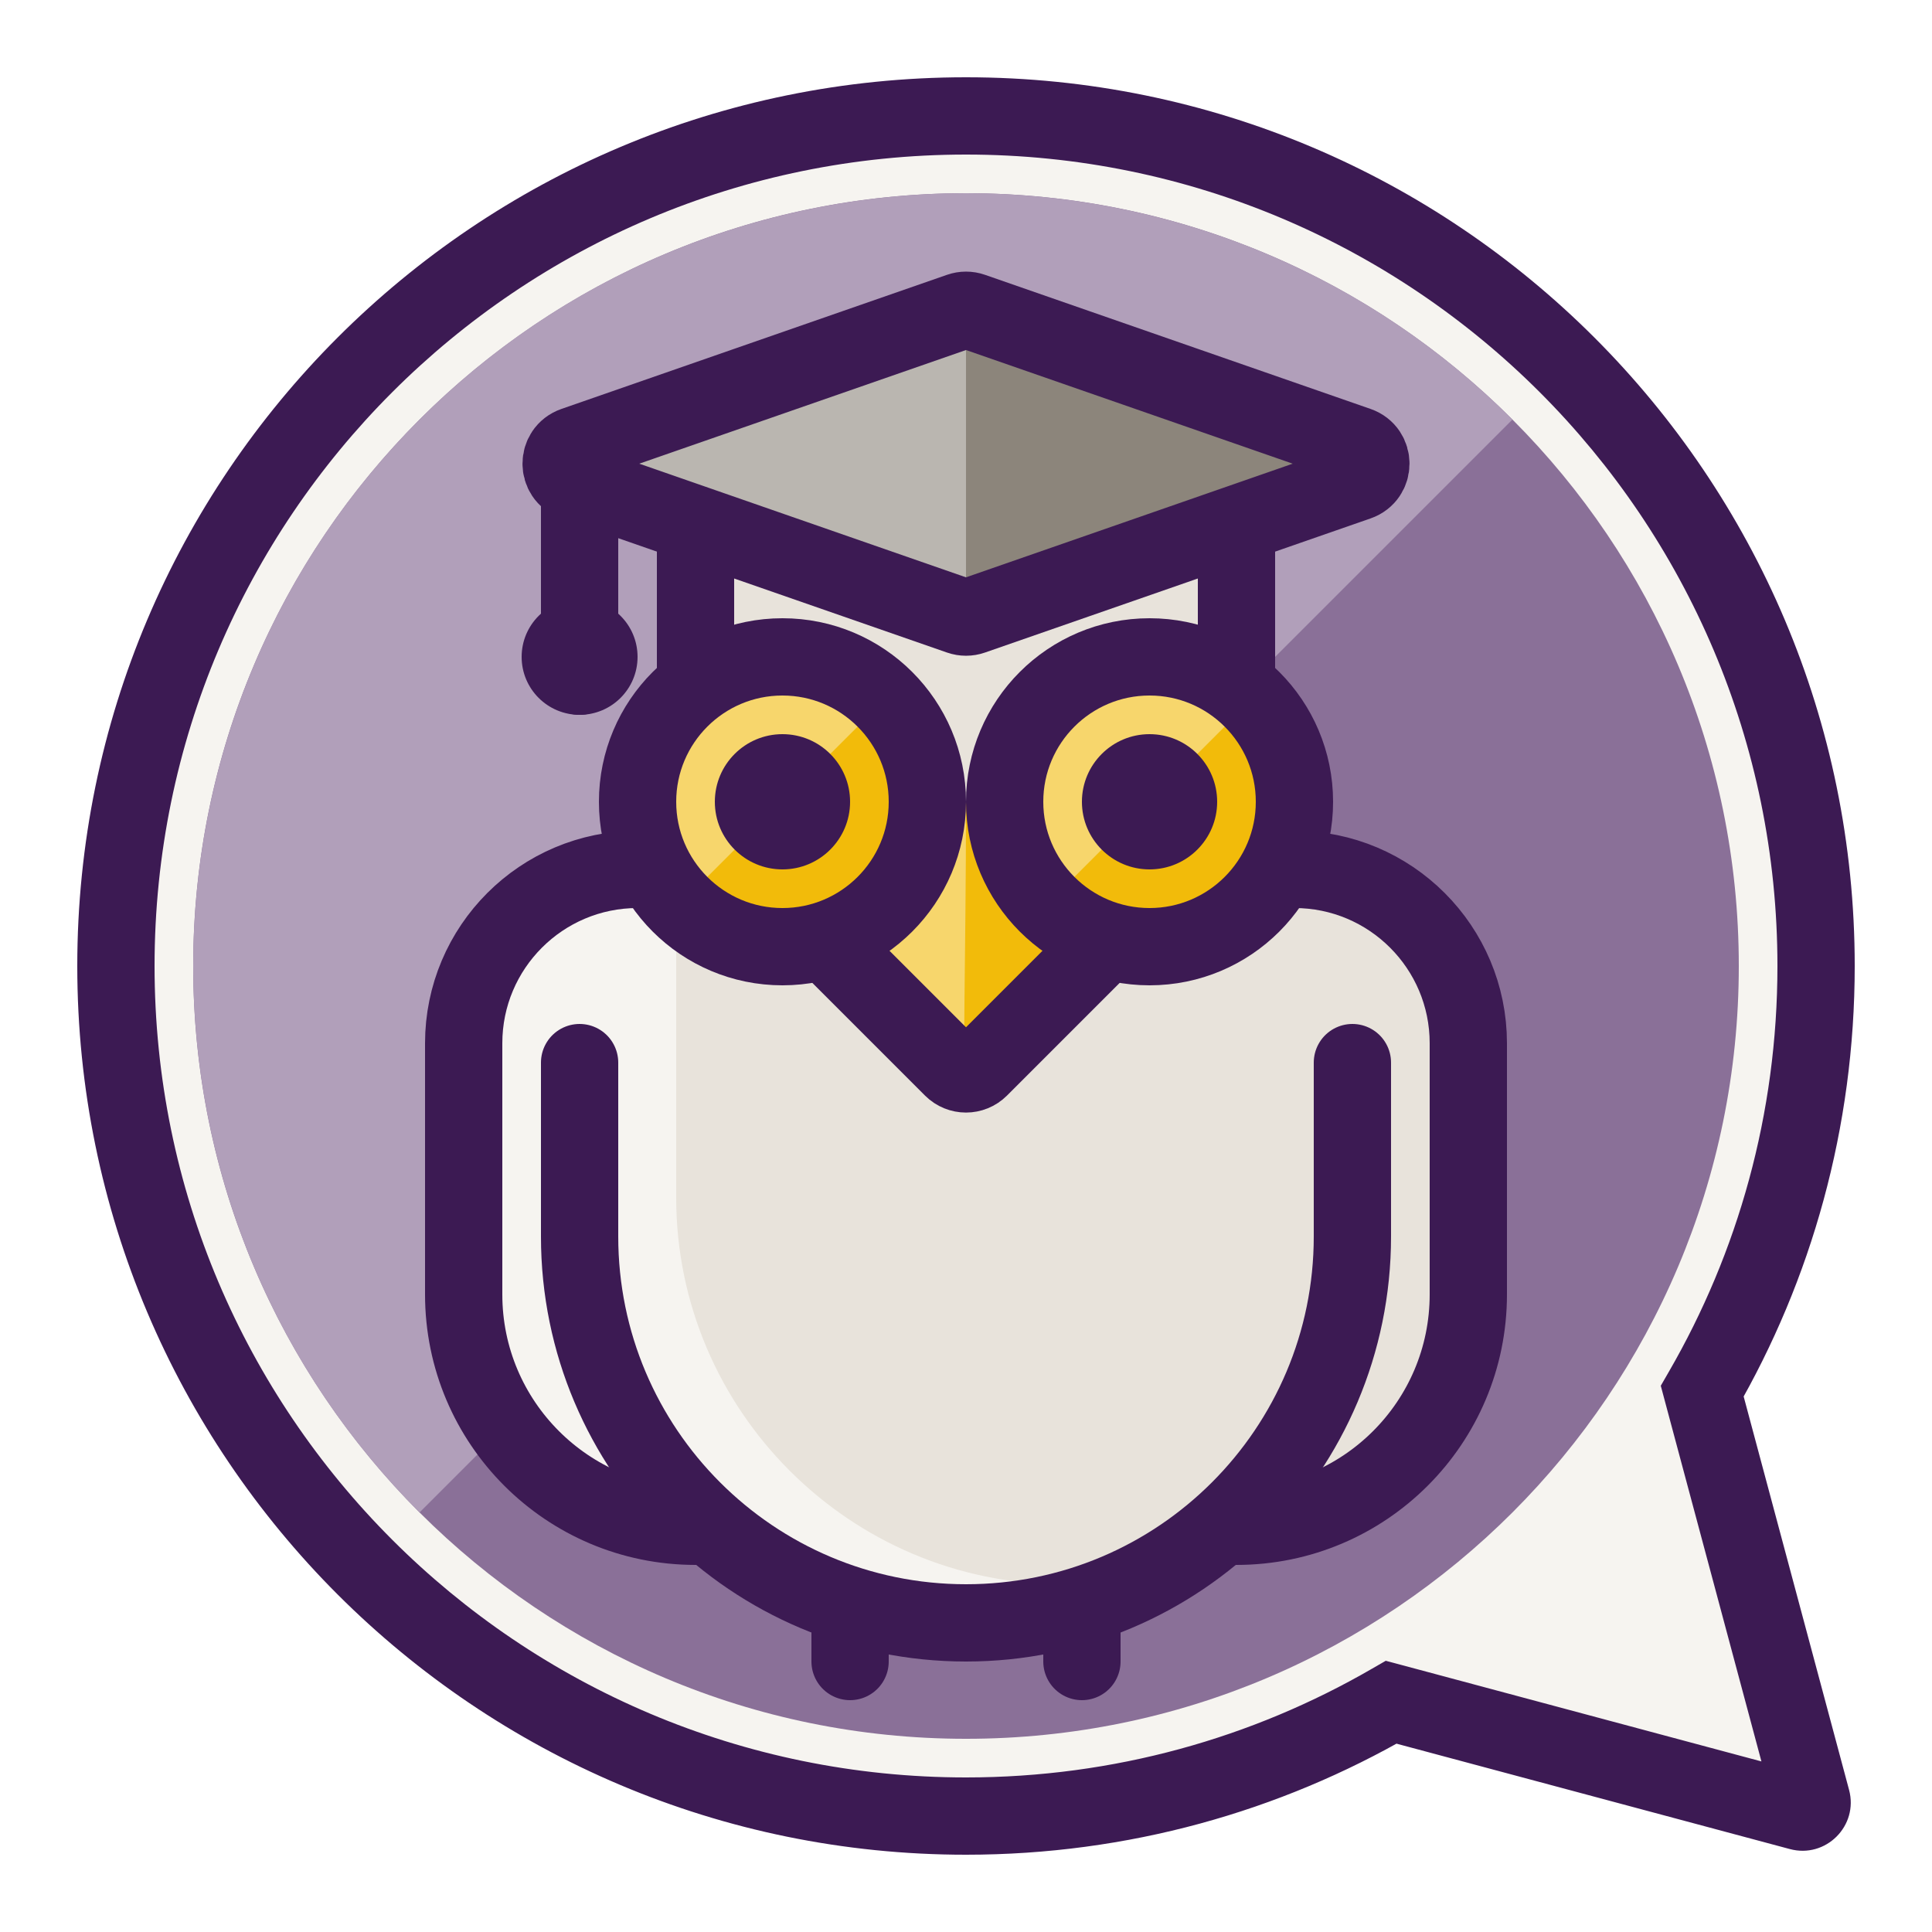
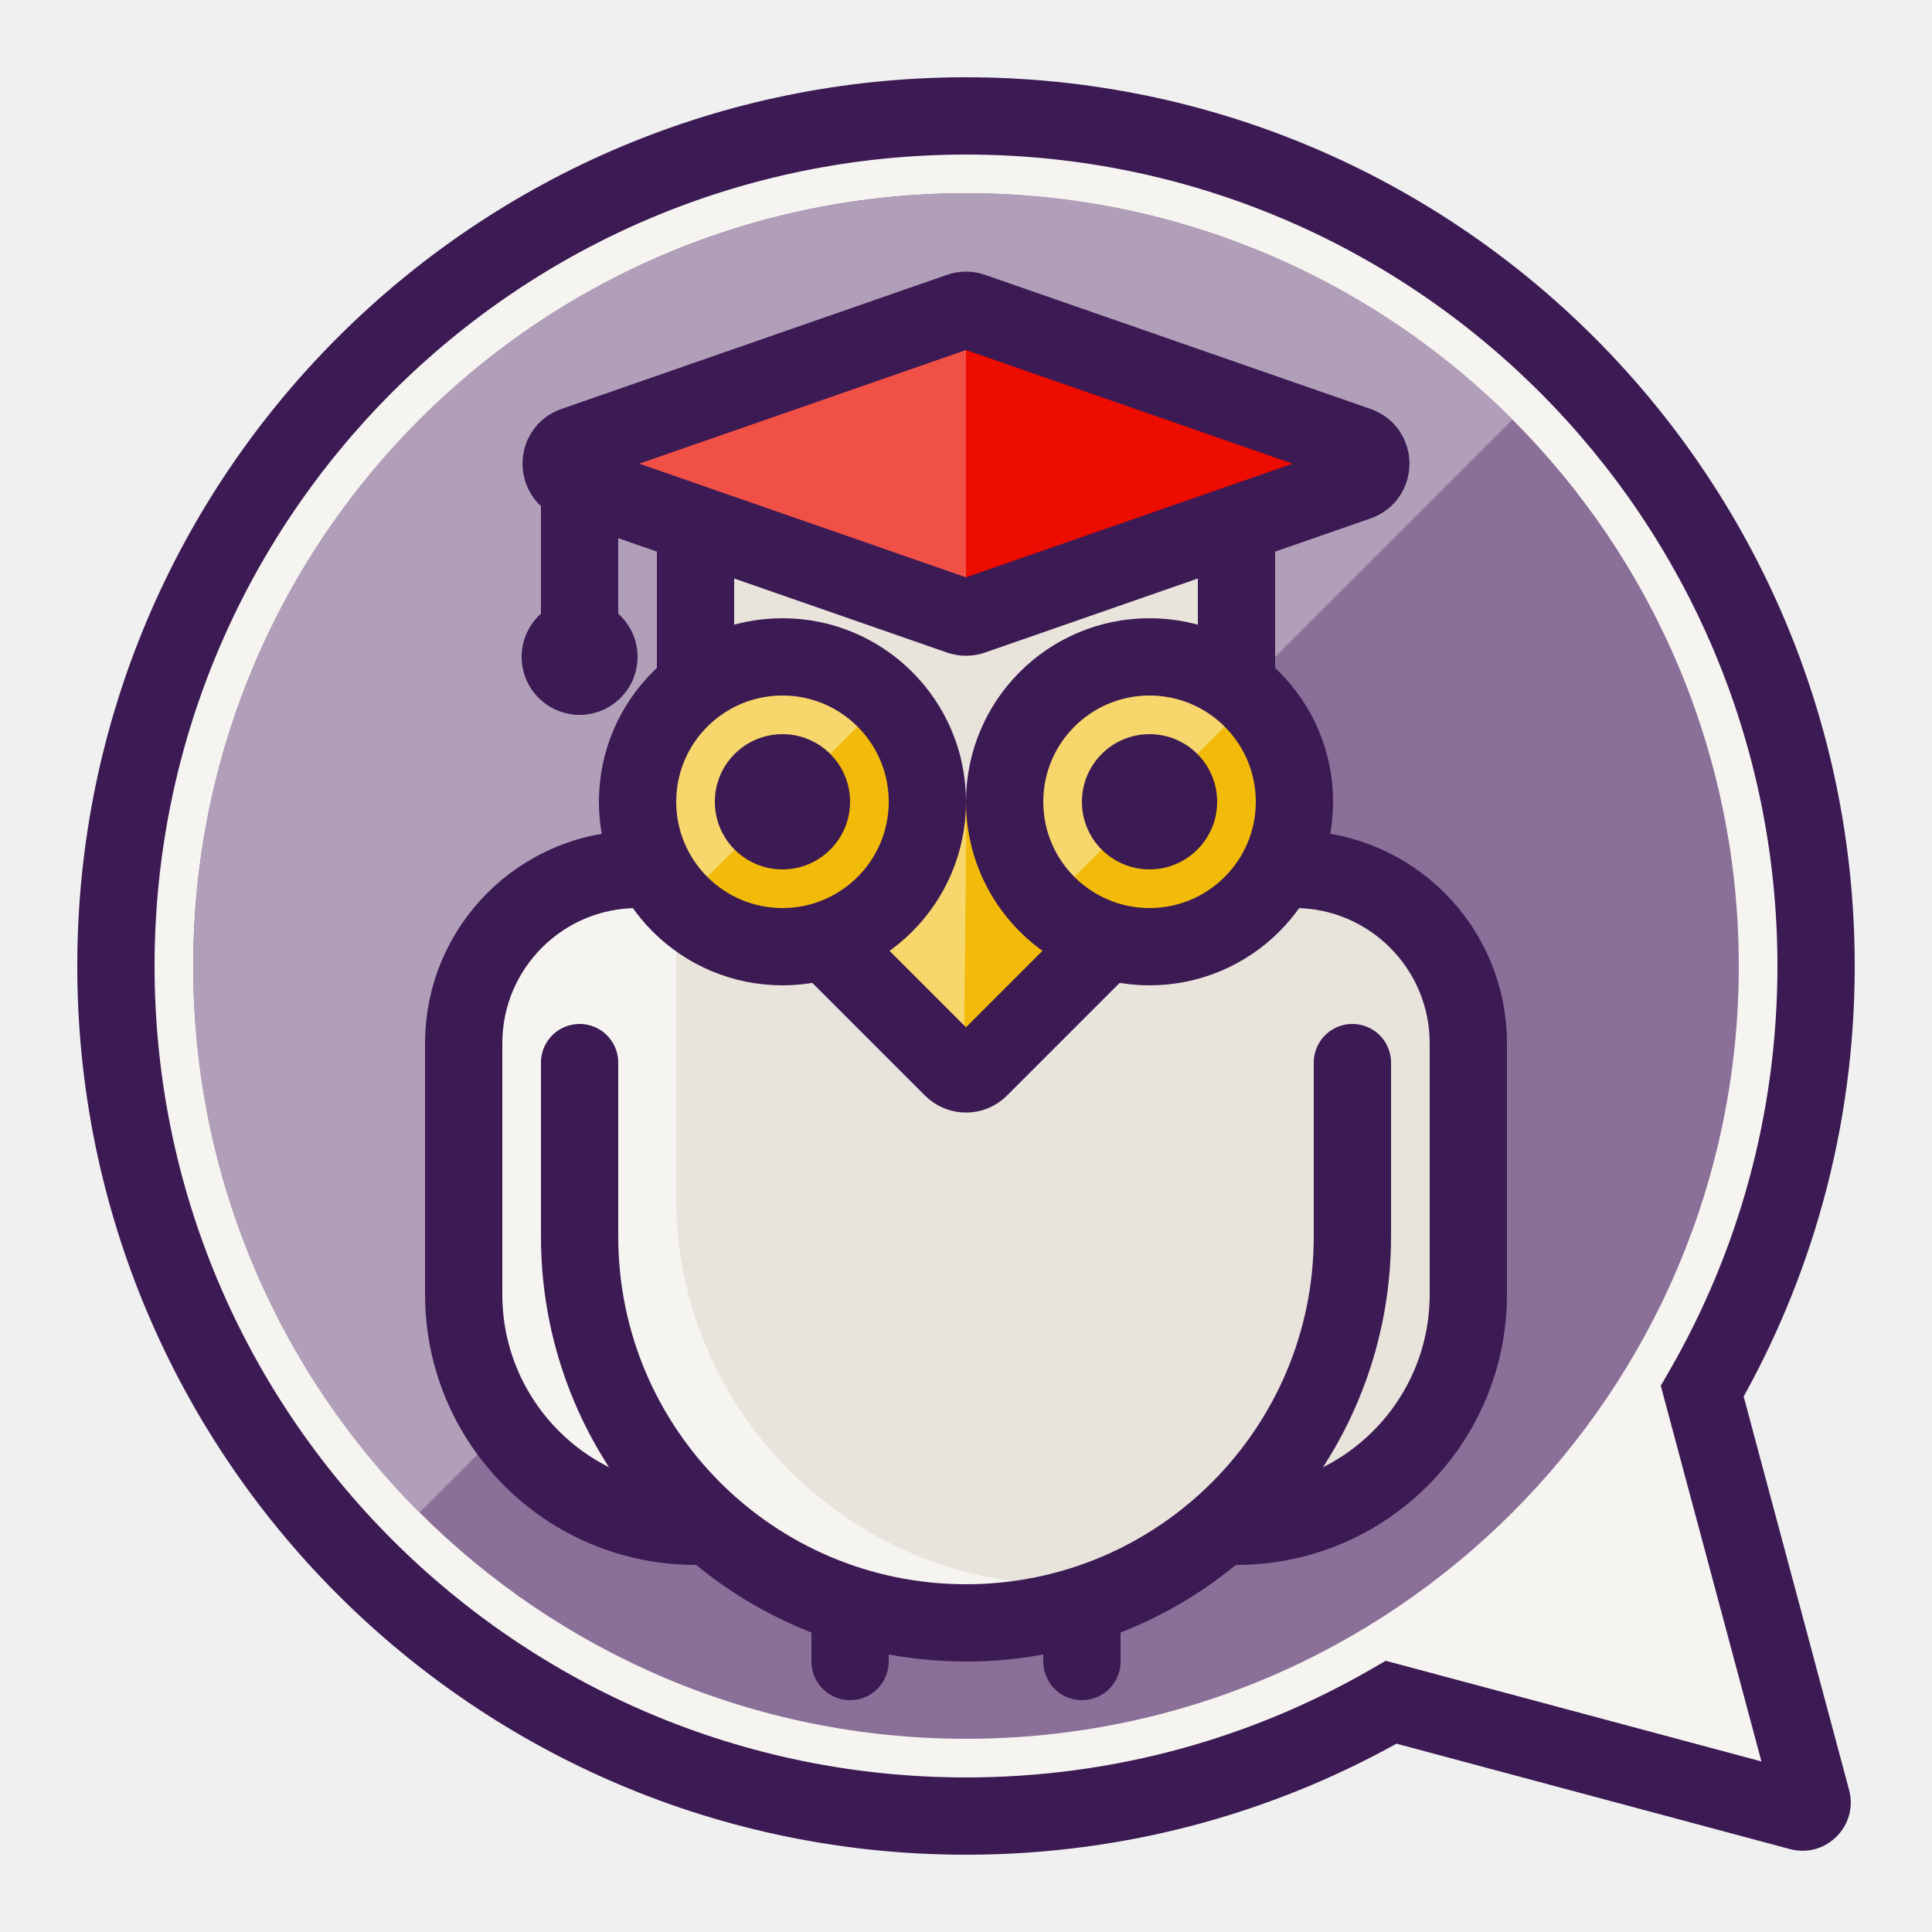
<svg xmlns="http://www.w3.org/2000/svg" width="50" height="50" viewBox="0 0 50 50" fill="none">
-   <g clip-path="url(#clip0_2495_274)">
-     <rect width="50" height="50" fill="white" />
+   <g clip-path="url(#clip0_2551_1030)">
    <path d="M25 47C12.85 47 3 37.15 3 25C3 12.85 12.85 3 25 3C37.15 3 47 12.85 47 25C47 29.009 45.928 32.768 44.054 36.005L46.888 46.582C46.938 46.768 46.768 46.938 46.582 46.888L36.005 44.054C32.768 45.928 29.009 47 25 47Z" fill="#F6F4F0" />
    <circle cx="25" cy="25" r="20" fill="#8A7098" />
    <path d="M10.858 10.858C3.047 18.668 3.047 31.332 10.858 39.142L39.142 10.858C31.332 3.047 18.668 3.047 10.858 10.858Z" fill="#B19FBA" />
    <path d="M44.054 36.005L43.088 36.264L42.981 35.863L43.188 35.504L44.054 36.005ZM46.888 46.582L45.922 46.841L45.922 46.841L46.888 46.582ZM46.582 46.888L46.841 45.922L46.841 45.922L46.582 46.888ZM36.005 44.054L35.504 43.188L35.863 42.981L36.264 43.088L36.005 44.054ZM4 25C4 36.598 13.402 46 25 46V48C12.297 48 2 37.703 2 25H4ZM25 4C13.402 4 4 13.402 4 25H2C2 12.297 12.297 2 25 2V4ZM46 25C46 13.402 36.598 4 25 4V2C37.703 2 48 12.297 48 25H46ZM43.188 35.504C44.976 32.415 46 28.829 46 25H48C48 29.19 46.879 33.121 44.919 36.506L43.188 35.504ZM45.02 35.746L47.854 46.323L45.922 46.841L43.088 36.264L45.02 35.746ZM47.854 46.323C48.103 47.252 47.252 48.103 46.323 47.854L46.841 45.922C46.283 45.773 45.773 46.283 45.922 46.841L47.854 46.323ZM46.323 47.854L35.746 45.02L36.264 43.088L46.841 45.922L46.323 47.854ZM25 46C28.829 46 32.415 44.976 35.504 43.188L36.506 44.919C33.121 46.879 29.19 48 25 48V46Z" fill="#3C1A53" />
    <path fill-rule="evenodd" clip-rule="evenodd" d="M35.142 11.528L25.164 8.057C25.058 8.02 24.942 8.02 24.836 8.057L14.858 11.528C14.41 11.684 14.41 12.317 14.858 12.472L19.25 14H18.5C18.224 14 18 14.224 18 14.5V17.5V17.75C17.089 18.434 16.5 19.523 16.5 20.75C16.5 21.382 16.656 21.978 16.933 22.5H16.5C14.015 22.5 12 24.515 12 27V33.5C12 36.814 14.686 39.5 18 39.5H18.385C20.148 41.056 22.464 42 25 42C27.536 42 29.852 41.056 31.615 39.5H32C35.314 39.5 38 36.814 38 33.5V27C38 24.515 35.985 22.5 33.5 22.5H33.068C33.344 21.978 33.5 21.382 33.5 20.75C33.5 19.523 32.911 18.434 32 17.75V17.5V14.5C32 14.224 31.776 14 31.5 14H30.75L35.142 12.472C35.59 12.317 35.59 11.684 35.142 11.528Z" fill="#E8E3DB" />
    <path d="M17.5 23V31C17.5 36.5 22 41 27.5 41L28.049 41C27.092 41.324 26.067 41.5 25 41.5C22.59 41.5 20.391 40.603 18.716 39.125L18.575 39H18C14.962 39 12.5 36.538 12.5 33.5V27C12.5 24.791 14.291 23 16.5 23H17.5Z" fill="#F6F4F0" />
    <circle cx="20.25" cy="20.75" r="3.75" fill="#F2BB0A" />
    <path d="M17.598 18.098C16.134 19.563 16.134 21.937 17.598 23.402L22.902 18.098C21.437 16.634 19.063 16.634 17.598 18.098Z" fill="#F7D66C" />
    <circle cx="29.75" cy="20.75" r="3.75" fill="#F2BB0A" />
    <path d="M27.098 18.098C25.634 19.563 25.634 21.937 27.098 23.402L32.402 18.098C30.937 16.634 28.563 16.634 27.098 18.098Z" fill="#F7D66C" />
    <path d="M21.339 24.339C22.879 23.873 24 22.442 24 20.75H26C26 22.442 27.121 23.873 28.661 24.339L25 28C24.956 28.044 21.721 24.721 21.339 24.339Z" fill="#F7D66C" />
    <path d="M26 20.75C26 22.442 27.121 23.873 28.661 24.339L25 28C24.894 28.106 25 24.84 25 20.75H26Z" fill="#F2BB0A" />
-     <path d="M35.142 11.528L25.164 8.057C25.058 8.02 24.942 8.02 24.836 8.057L14.858 11.528C14.41 11.684 14.41 12.316 14.858 12.472L24.836 15.943C24.942 15.98 25.058 15.98 25.164 15.943L35.142 12.472C35.59 12.316 35.59 11.684 35.142 11.528Z" fill="#BAB6B0" />
-     <path d="M35.142 11.528L25.133 8.046C25.068 8.024 25 8.072 25 8.141V15.859C25 15.928 25.068 15.976 25.133 15.954L35.142 12.472C35.59 12.316 35.59 11.684 35.142 11.528Z" fill="#8C857B" />
+     <path d="M35.142 11.528L25.164 8.057C25.058 8.02 24.942 8.02 24.836 8.057L14.858 11.528C14.41 11.684 14.41 12.316 14.858 12.472L24.836 15.943C24.942 15.98 25.058 15.98 25.164 15.943L35.142 12.472C35.59 12.316 35.59 11.684 35.142 11.528Z" fill="#F15047" />
+     <path d="M35.142 11.528L25.133 8.046C25.068 8.024 25 8.072 25 8.141V15.859C25 15.928 25.068 15.976 25.133 15.954L35.142 12.472C35.59 12.316 35.59 11.684 35.142 11.528Z" fill="#ED0C00" />
    <path d="M35.142 11.528L25.164 8.057C25.058 8.02 24.942 8.02 24.836 8.057L14.858 11.528C14.41 11.684 14.41 12.316 14.858 12.472L24.836 15.943C24.942 15.98 25.058 15.98 25.164 15.943L35.142 12.472C35.59 12.316 35.59 11.684 35.142 11.528Z" stroke="#3C1A53" stroke-width="2" />
    <circle cx="29.75" cy="20.75" r="1.75" fill="#3C1A53" />
    <circle cx="20.25" cy="20.75" r="1.75" fill="#3C1A53" />
    <circle cx="15" cy="17" r="1.5" fill="#3C1A53" />
    <path d="M15 12V17.5" stroke="#3C1A53" stroke-width="2" stroke-linecap="round" />
    <circle cx="20.25" cy="20.75" r="3.75" stroke="#3C1A53" stroke-width="2" />
    <circle cx="29.75" cy="20.75" r="3.75" stroke="#3C1A53" stroke-width="2" />
    <path d="M18 17.5V14M32 17.5V14" stroke="#3C1A53" stroke-width="2" stroke-linecap="round" />
    <path d="M21.5 24.5L24.646 27.646C24.842 27.842 25.158 27.842 25.354 27.646L28.5 24.5" stroke="#3C1A53" stroke-width="2" stroke-linecap="round" />
    <path d="M22 43V42M28 43V42" stroke="#3C1A53" stroke-width="2" stroke-linecap="round" />
    <path d="M15 27.5V32C15 37.523 19.477 42 25 42V42C30.523 42 35 37.523 35 32V27.5" stroke="#3C1A53" stroke-width="2" stroke-linecap="round" />
    <path d="M33.5 22.5V22.5C35.985 22.5 38 24.515 38 27V33.5C38 36.814 35.314 39.5 32 39.5V39.5" stroke="#3C1A53" stroke-width="2" stroke-linecap="round" />
    <path d="M16.5 22.5V22.5C14.015 22.5 12 24.515 12 27V33.5C12 36.814 14.686 39.5 18 39.5V39.5" stroke="#3C1A53" stroke-width="2" stroke-linecap="round" />
  </g>
  <defs>
-     <clipPath id="clip0_2495_274">
+     <clipPath id="clip0_2551_1030">
      <rect width="50" height="50" fill="white" />
    </clipPath>
  </defs>
</svg>
